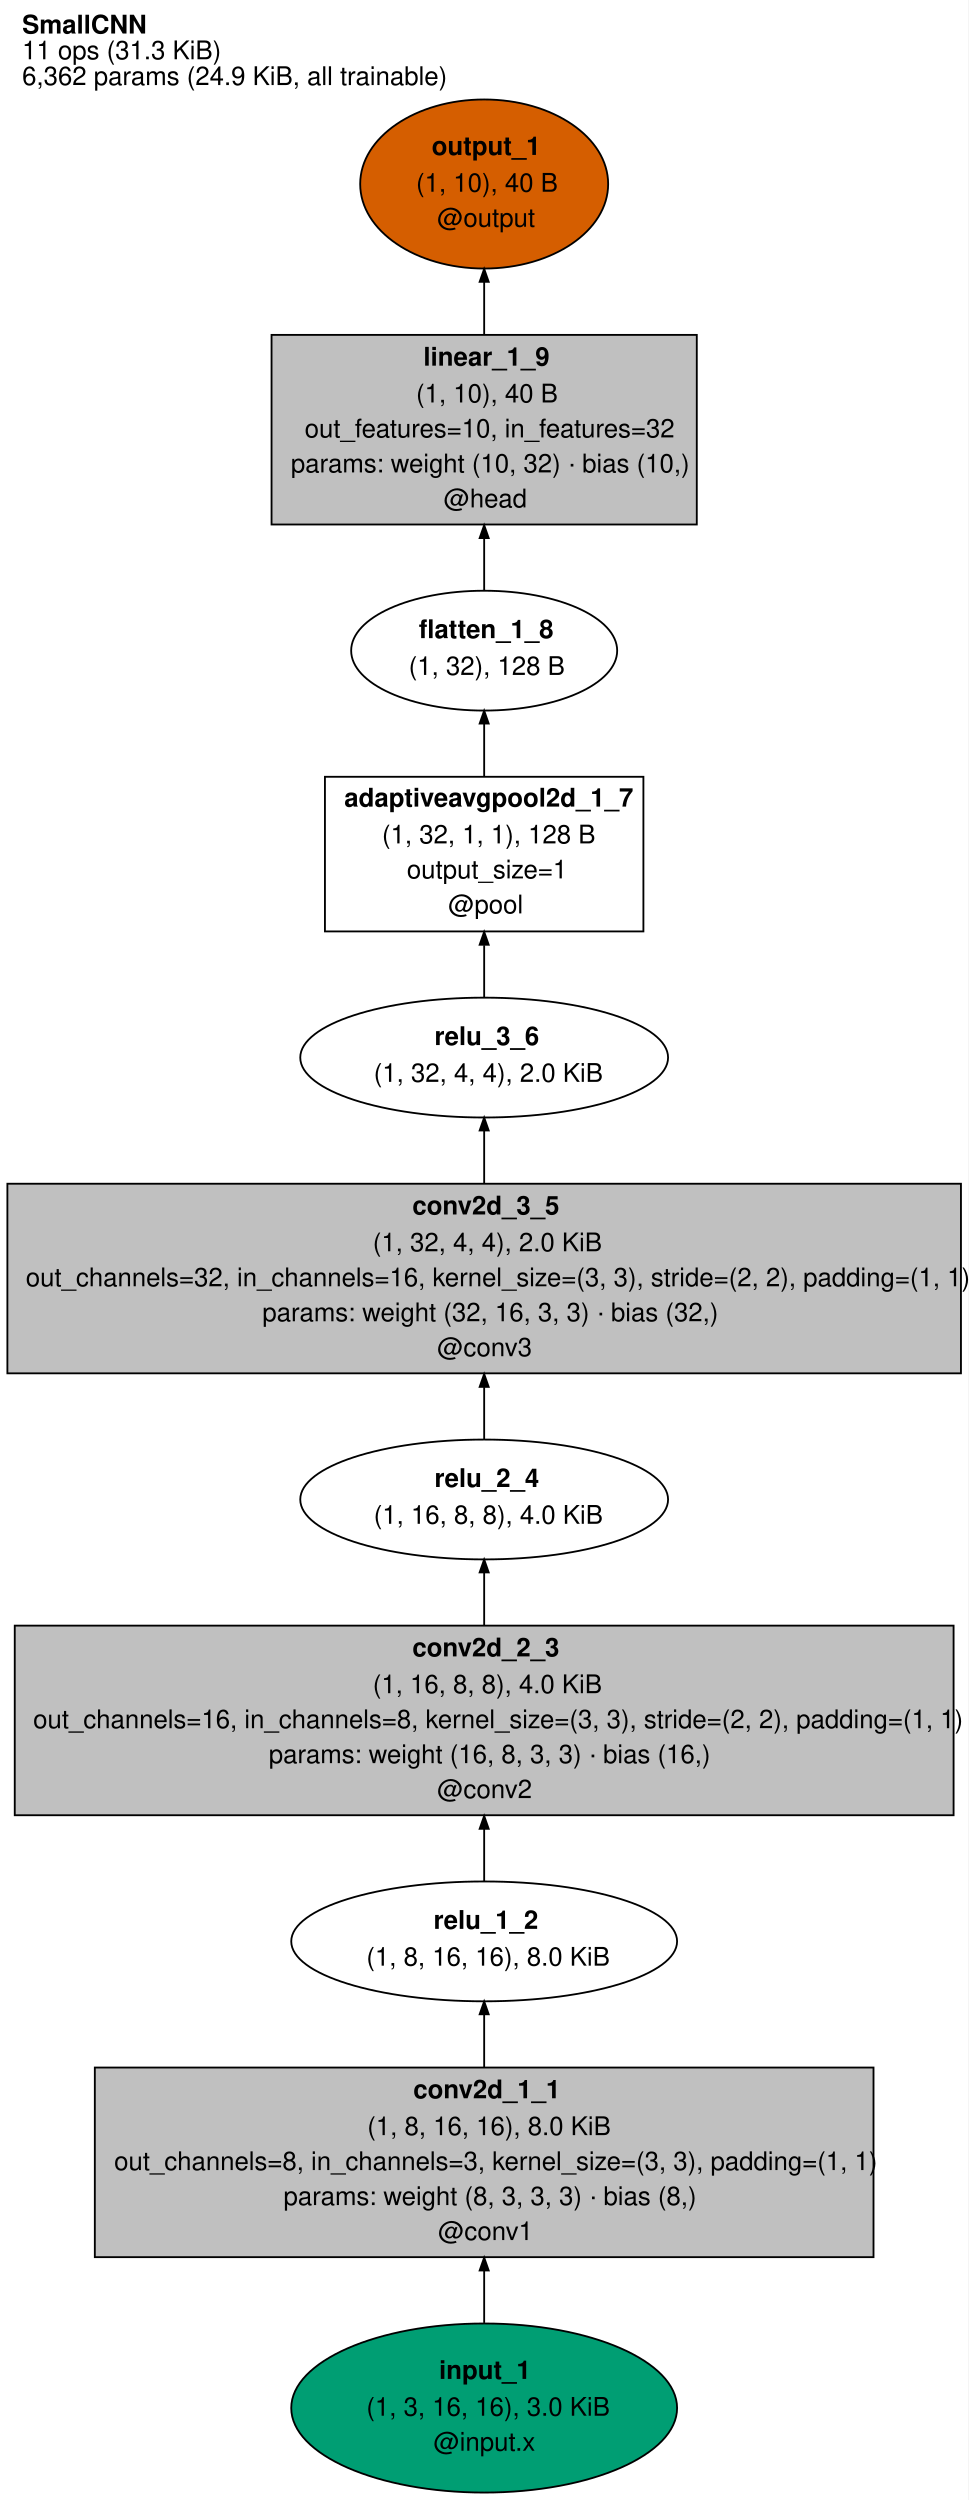
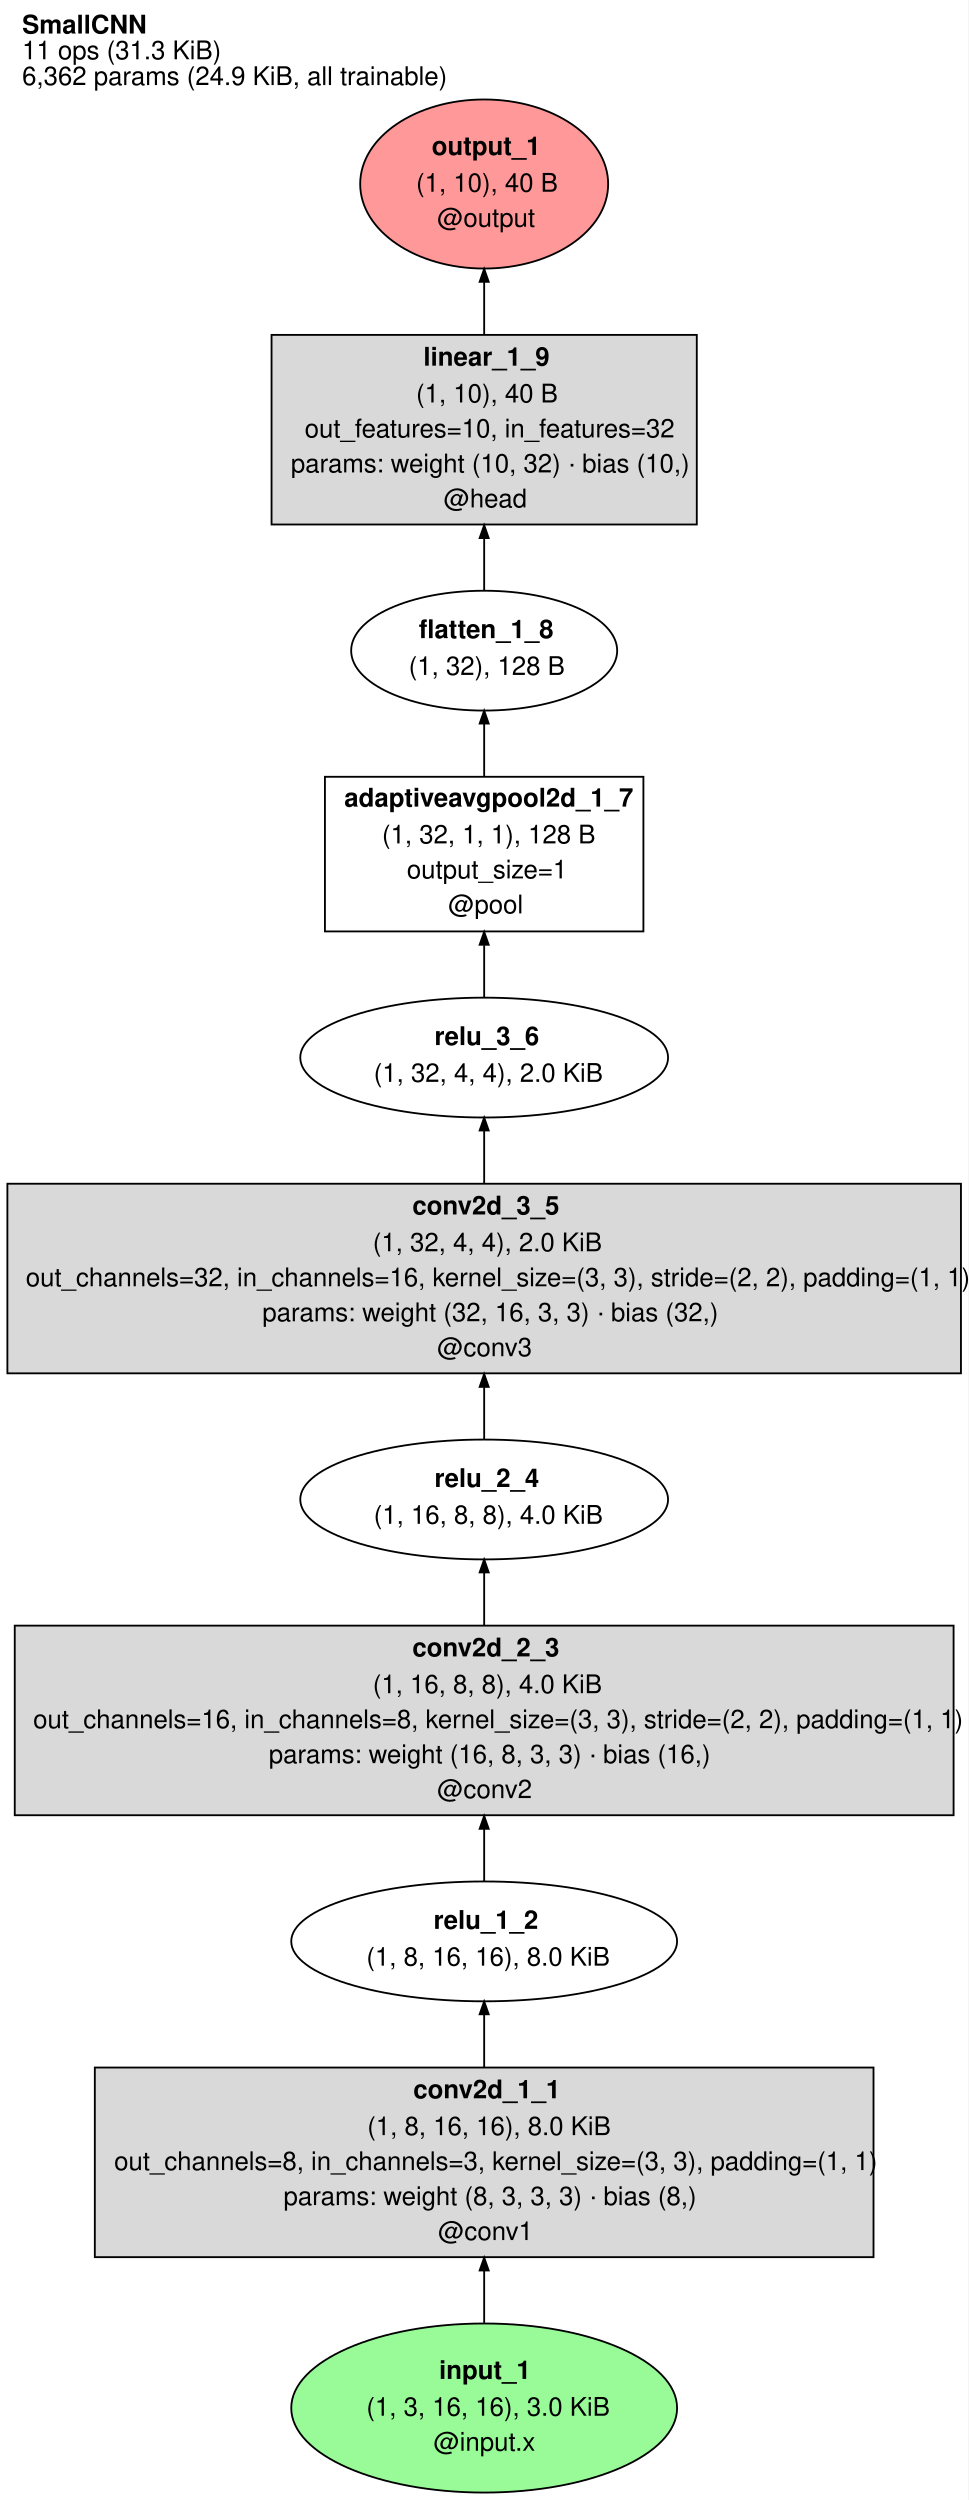
<svg xmlns="http://www.w3.org/2000/svg" width="526pt" height="1358pt" viewBox="0.00 0.00 526.00 1358.06">
  <g id="graph0" class="graph" transform="scale(1 1) rotate(0) translate(4 1354.06)">
    <polygon fill="white" stroke="transparent" points="-4,4 -4,-1354.06 522,-1354.06 522,4 -4,4" />
    <text text-anchor="start" x="8" y="-1335.86" font-family="Helvetica,sans-Serif" font-weight="bold" font-size="14.00">SmallCNN</text>
    <text text-anchor="start" x="8" y="-1321.86" font-family="Helvetica,sans-Serif" font-size="14.00">11 ops (31.3 KiB)</text>
    <text text-anchor="start" x="8" y="-1307.86" font-family="Helvetica,sans-Serif" font-size="14.00">6,362 params (24.9 KiB, all trainable)</text>
    <g id="node1" class="node">
-       <ellipse fill="#009e73" stroke="black" cx="259" cy="-45.96" rx="104.8" ry="45.92" />
+       <ellipse fill="#98fb98" stroke="black" cx="259" cy="-45.96" rx="104.8" ry="45.92" />
      <text text-anchor="start" x="234.5" y="-61.76" font-family="Helvetica,sans-Serif" font-weight="bold" font-size="14.00">input_1</text>
      <text text-anchor="start" x="195" y="-41.76" font-family="Helvetica,sans-Serif" font-size="14.00">(1, 3, 16, 16), 3.0 KiB</text>
      <text text-anchor="start" x="231.5" y="-22.76" font-family="Helvetica,sans-Serif" font-size="14.00">@input.x</text>
    </g>
    <g id="node2" class="node">
-       <polygon fill="#c0c0c0" stroke="black" points="470.5,-230.92 47.5,-230.92 47.5,-127.92 470.5,-127.92 470.5,-230.92" />
+       <polygon fill="#d9d9d9" stroke="black" points="470.5,-230.92 47.5,-230.92 47.5,-127.92 470.5,-127.92 470.5,-230.92" />
      <text text-anchor="start" x="220.5" y="-214.22" font-family="Helvetica,sans-Serif" font-weight="bold" font-size="14.00">conv2d_1_1</text>
      <text text-anchor="start" x="195.5" y="-194.22" font-family="Helvetica,sans-Serif" font-size="14.00">(1, 8, 16, 16), 8.0 KiB</text>
      <text text-anchor="start" x="58" y="-175.22" font-family="Helvetica,sans-Serif" font-size="14.00">out_channels=8, in_channels=3, kernel_size=(3, 3), padding=(1, 1)</text>
      <text text-anchor="start" x="150" y="-156.22" font-family="Helvetica,sans-Serif" font-size="14.00">params: weight (8, 3, 3, 3) · bias (8,)</text>
      <text text-anchor="start" x="234" y="-137.22" font-family="Helvetica,sans-Serif" font-size="14.00">@conv1</text>
    </g>
    <g id="edge1" class="edge">
      <path fill="none" stroke="black" d="M259,-92.2C259,-101.32 259,-111.02 259,-120.5" />
      <polygon fill="black" stroke="black" points="256.55,-120.69 259,-127.69 261.45,-120.69 256.55,-120.69" />
    </g>
    <g id="node3" class="node">
      <ellipse fill="white" stroke="black" cx="259" cy="-299.45" rx="104.8" ry="32.55" />
      <text text-anchor="start" x="231.5" y="-306.25" font-family="Helvetica,sans-Serif" font-weight="bold" font-size="14.00">relu_1_2</text>
      <text text-anchor="start" x="195" y="-286.25" font-family="Helvetica,sans-Serif" font-size="14.00">(1, 8, 16, 16), 8.0 KiB</text>
    </g>
    <g id="edge2" class="edge">
      <path fill="none" stroke="black" d="M259,-231.16C259,-240.73 259,-250.59 259,-259.71" />
      <polygon fill="black" stroke="black" points="256.55,-259.85 259,-266.85 261.45,-259.85 256.55,-259.85" />
    </g>
    <g id="node4" class="node">
-       <polygon fill="#c0c0c0" stroke="black" points="514,-470.98 4,-470.98 4,-367.98 514,-367.98 514,-470.98" />
+       <polygon fill="#d9d9d9" stroke="black" points="514,-470.98 4,-470.98 4,-367.98 514,-367.98 514,-470.98" />
      <text text-anchor="start" x="220" y="-454.28" font-family="Helvetica,sans-Serif" font-weight="bold" font-size="14.00">conv2d_2_3</text>
      <text text-anchor="start" x="198.5" y="-434.28" font-family="Helvetica,sans-Serif" font-size="14.00">(1, 16, 8, 8), 4.0 KiB</text>
      <text text-anchor="start" x="14" y="-415.28" font-family="Helvetica,sans-Serif" font-size="14.00">out_channels=16, in_channels=8, kernel_size=(3, 3), stride=(2, 2), padding=(1, 1)</text>
      <text text-anchor="start" x="142" y="-396.28" font-family="Helvetica,sans-Serif" font-size="14.00">params: weight (16, 8, 3, 3) · bias (16,)</text>
      <text text-anchor="start" x="233.5" y="-377.28" font-family="Helvetica,sans-Serif" font-size="14.00">@conv2</text>
    </g>
    <g id="edge3" class="edge">
      <path fill="none" stroke="black" d="M259,-332.08C259,-340.87 259,-350.7 259,-360.5" />
      <polygon fill="black" stroke="black" points="256.55,-360.61 259,-367.61 261.45,-360.61 256.55,-360.61" />
    </g>
    <g id="node5" class="node">
      <ellipse fill="white" stroke="black" cx="259" cy="-539.5" rx="99.9" ry="32.55" />
      <text text-anchor="start" x="232" y="-546.3" font-family="Helvetica,sans-Serif" font-weight="bold" font-size="14.00">relu_2_4</text>
      <text text-anchor="start" x="199" y="-526.3" font-family="Helvetica,sans-Serif" font-size="14.00">(1, 16, 8, 8), 4.0 KiB</text>
    </g>
    <g id="edge4" class="edge">
      <path fill="none" stroke="black" d="M259,-471.22C259,-480.78 259,-490.64 259,-499.76" />
      <polygon fill="black" stroke="black" points="256.55,-499.9 259,-506.9 261.45,-499.9 256.55,-499.9" />
    </g>
    <g id="node6" class="node">
-       <polygon fill="#c0c0c0" stroke="black" points="518,-711.03 0,-711.03 0,-608.03 518,-608.03 518,-711.03" />
+       <polygon fill="#d9d9d9" stroke="black" points="518,-711.03 0,-711.03 0,-608.03 518,-608.03 518,-711.03" />
      <text text-anchor="start" x="220" y="-694.33" font-family="Helvetica,sans-Serif" font-weight="bold" font-size="14.00">conv2d_3_5</text>
      <text text-anchor="start" x="198.5" y="-674.33" font-family="Helvetica,sans-Serif" font-size="14.00">(1, 32, 4, 4), 2.0 KiB</text>
      <text text-anchor="start" x="10" y="-655.33" font-family="Helvetica,sans-Serif" font-size="14.00">out_channels=32, in_channels=16, kernel_size=(3, 3), stride=(2, 2), padding=(1, 1)</text>
      <text text-anchor="start" x="138.5" y="-636.33" font-family="Helvetica,sans-Serif" font-size="14.00">params: weight (32, 16, 3, 3) · bias (32,)</text>
      <text text-anchor="start" x="233.5" y="-617.33" font-family="Helvetica,sans-Serif" font-size="14.00">@conv3</text>
    </g>
    <g id="edge5" class="edge">
      <path fill="none" stroke="black" d="M259,-572.13C259,-580.93 259,-590.76 259,-600.55" />
      <polygon fill="black" stroke="black" points="256.55,-600.66 259,-607.66 261.45,-600.66 256.55,-600.66" />
    </g>
    <g id="node7" class="node">
      <ellipse fill="white" stroke="black" cx="259" cy="-779.56" rx="99.9" ry="32.55" />
      <text text-anchor="start" x="232" y="-786.36" font-family="Helvetica,sans-Serif" font-weight="bold" font-size="14.00">relu_3_6</text>
      <text text-anchor="start" x="199" y="-766.36" font-family="Helvetica,sans-Serif" font-size="14.00">(1, 32, 4, 4), 2.0 KiB</text>
    </g>
    <g id="edge6" class="edge">
      <path fill="none" stroke="black" d="M259,-711.27C259,-720.83 259,-730.69 259,-739.82" />
      <polygon fill="black" stroke="black" points="256.55,-739.96 259,-746.96 261.45,-739.96 256.55,-739.96" />
    </g>
    <g id="node8" class="node">
      <polygon fill="white" stroke="black" points="345.5,-932.09 172.5,-932.09 172.5,-848.09 345.5,-848.09 345.5,-932.09" />
      <text text-anchor="start" x="183" y="-915.89" font-family="Helvetica,sans-Serif" font-weight="bold" font-size="14.00">adaptiveavgpool2d_1_7</text>
      <text text-anchor="start" x="203.5" y="-895.89" font-family="Helvetica,sans-Serif" font-size="14.00">(1, 32, 1, 1), 128 B</text>
      <text text-anchor="start" x="217" y="-876.89" font-family="Helvetica,sans-Serif" font-size="14.00">output_size=1</text>
      <text text-anchor="start" x="239.5" y="-857.89" font-family="Helvetica,sans-Serif" font-size="14.00">@pool</text>
    </g>
    <g id="edge7" class="edge">
      <path fill="none" stroke="black" d="M259,-812.24C259,-821.12 259,-830.97 259,-840.58" />
      <polygon fill="black" stroke="black" points="256.55,-840.86 259,-847.86 261.45,-840.86 256.55,-840.86" />
    </g>
    <g id="node9" class="node">
      <ellipse fill="white" stroke="black" cx="259" cy="-1000.61" rx="72.25" ry="32.55" />
      <text text-anchor="start" x="223.5" y="-1007.41" font-family="Helvetica,sans-Serif" font-weight="bold" font-size="14.00">flatten_1_8</text>
      <text text-anchor="start" x="218" y="-987.41" font-family="Helvetica,sans-Serif" font-size="14.00">(1, 32), 128 B</text>
    </g>
    <g id="edge8" class="edge">
      <path fill="none" stroke="black" d="M259,-932.11C259,-941.59 259,-951.63 259,-960.99" />
      <polygon fill="black" stroke="black" points="256.55,-961 259,-968 261.45,-961 256.55,-961" />
    </g>
    <g id="node10" class="node">
-       <polygon fill="#c0c0c0" stroke="black" points="374.5,-1172.14 143.5,-1172.14 143.5,-1069.14 374.5,-1069.14 374.5,-1172.14" />
+       <polygon fill="#d9d9d9" stroke="black" points="374.5,-1172.14 143.5,-1172.14 143.5,-1069.14 374.5,-1069.14 374.5,-1172.14" />
      <text text-anchor="start" x="226" y="-1155.44" font-family="Helvetica,sans-Serif" font-weight="bold" font-size="14.00">linear_1_9</text>
      <text text-anchor="start" x="222" y="-1135.44" font-family="Helvetica,sans-Serif" font-size="14.00">(1, 10), 40 B</text>
      <text text-anchor="start" x="161.5" y="-1116.44" font-family="Helvetica,sans-Serif" font-size="14.00">out_features=10, in_features=32</text>
      <text text-anchor="start" x="154" y="-1097.44" font-family="Helvetica,sans-Serif" font-size="14.00">params: weight (10, 32) · bias (10,)</text>
      <text text-anchor="start" x="237" y="-1078.44" font-family="Helvetica,sans-Serif" font-size="14.00">@head</text>
    </g>
    <g id="edge9" class="edge">
      <path fill="none" stroke="black" d="M259,-1033.24C259,-1042.03 259,-1051.87 259,-1061.66" />
      <polygon fill="black" stroke="black" points="256.55,-1061.77 259,-1068.77 261.45,-1061.77 256.55,-1061.77" />
    </g>
    <g id="node11" class="node">
-       <ellipse fill="#d55e00" stroke="black" cx="259" cy="-1254.1" rx="67.35" ry="45.92" />
+       <ellipse fill="#ff9999" stroke="black" cx="259" cy="-1254.1" rx="67.35" ry="45.92" />
      <text text-anchor="start" x="230.5" y="-1269.9" font-family="Helvetica,sans-Serif" font-weight="bold" font-size="14.00">output_1</text>
      <text text-anchor="start" x="222" y="-1249.9" font-family="Helvetica,sans-Serif" font-size="14.00">(1, 10), 40 B</text>
      <text text-anchor="start" x="233.5" y="-1230.9" font-family="Helvetica,sans-Serif" font-size="14.00">@output</text>
    </g>
    <g id="edge10" class="edge">
      <path fill="none" stroke="black" d="M259,-1172.47C259,-1181.79 259,-1191.54 259,-1200.91" />
      <polygon fill="black" stroke="black" points="256.55,-1200.98 259,-1207.98 261.45,-1200.98 256.55,-1200.98" />
    </g>
  </g>
</svg>
